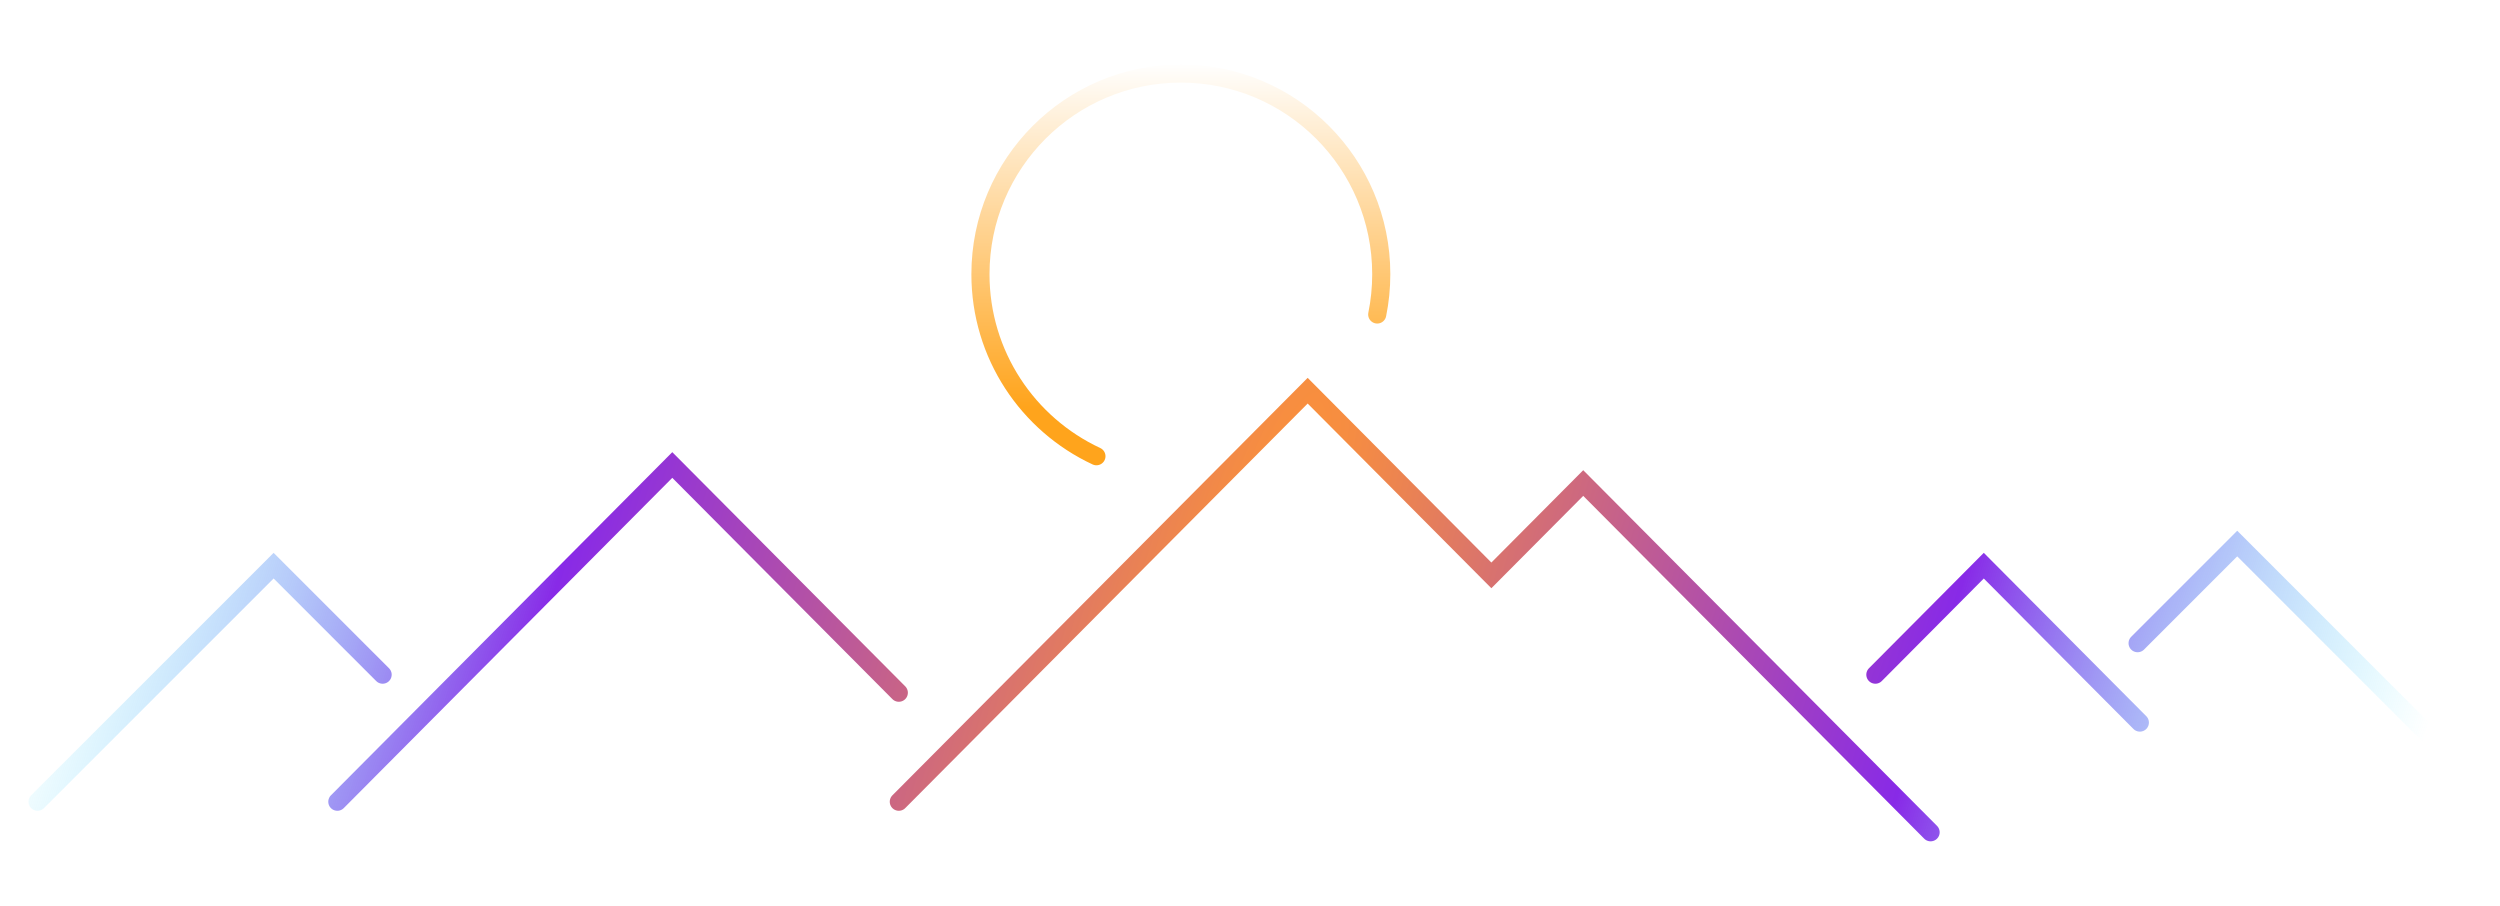
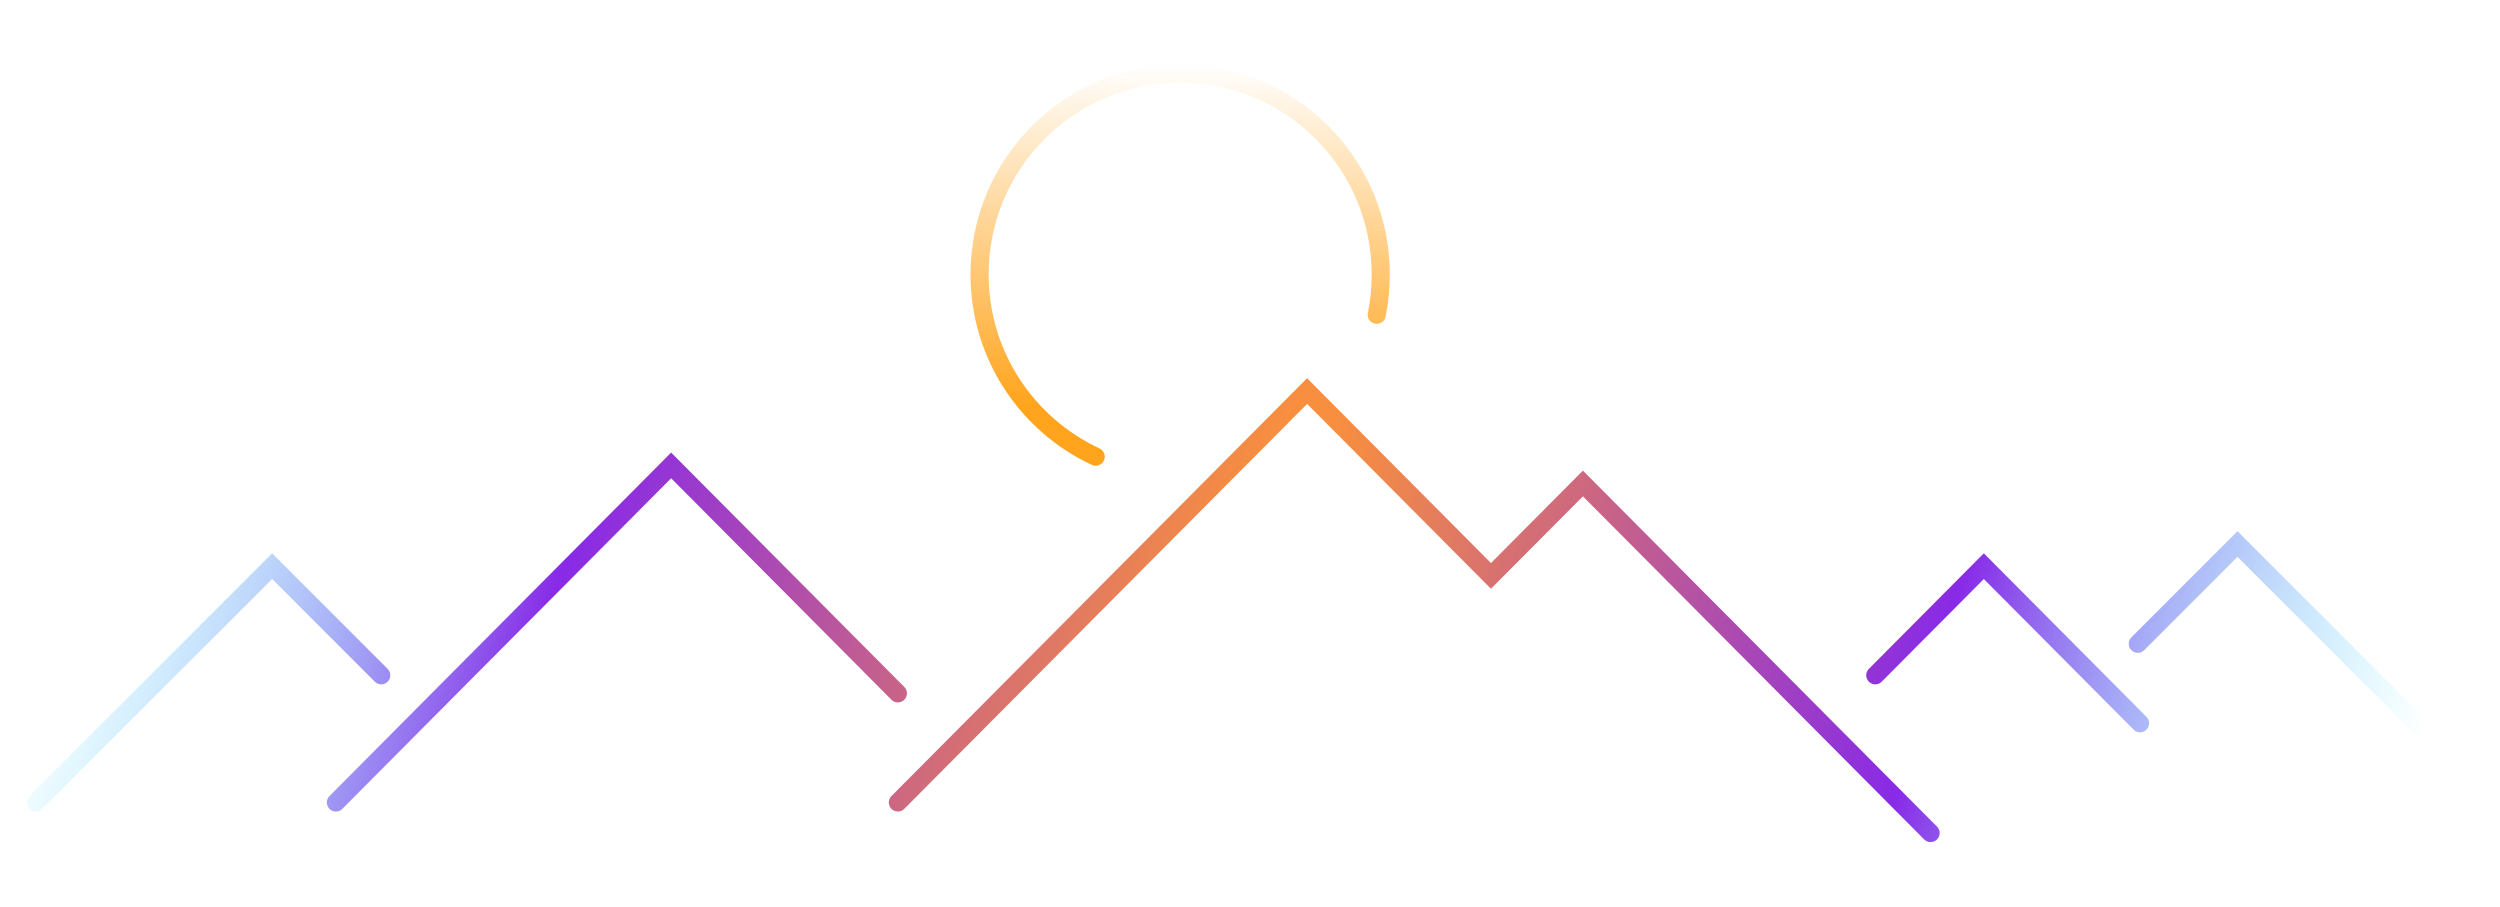
- <svg xmlns="http://www.w3.org/2000/svg" width="1104px" height="400px" version="1.1" xml:space="preserve" style="fill-rule:evenodd;clip-rule:evenodd;stroke-linecap:round;">
-   <g transform="matrix(1,0,0,1,-486,-944)">
-     <g id="stroke-mountains" transform="matrix(0.647248,0,0,0.447062,486.784,521.771)">
+ <svg xmlns="http://www.w3.org/2000/svg" width="1103px" height="400px" version="1.1" xml:space="preserve" style="fill-rule:evenodd;clip-rule:evenodd;stroke-linecap:round;">
+   <g transform="matrix(1,0,0,1,-565,-944)">
+     <g id="stroke-mountains" transform="matrix(0.647248,0,0,0.447062,565.009,521.771)">
      <rect x="0" y="944.454" width="1703.33" height="894.731" style="fill:none;" />
      <clipPath id="_clip1">
        <rect x="0" y="944.454" width="1703.33" height="894.731" />
      </clipPath>
      <g clip-path="url(#_clip1)">
        <g transform="matrix(1.545,0,0,1.5922,-463.387,-814.171)">
          <g transform="matrix(1,0,0,1.40487,320.727,1209.23)">
            <path d="M127.382,279.509L275.298,130.807L375.332,231.373M375.332,279.509L555.88,98L637.005,179.557L677.568,138.778L830.973,293M806.574,223.401L854.456,175.264L923.382,244.557M922.382,209.5L966.382,165.5L1065.88,265M147.382,223.401L99.245,175.264L-5,279.509" style="fill:none;fill-rule:nonzero;stroke:url(#_Radial2);stroke-width:8px;" />
          </g>
          <g transform="matrix(1,0,0,1.40487,323.727,1148.74)">
            <path d="M459.601,170C429.352,155.913 408.382,125.214 408.382,89.611C408.382,40.673 448.005,1 496.882,1C545.759,1 585.382,40.673 585.382,89.611C585.382,95.705 584.768,101.656 583.598,107.403" style="fill:none;fill-rule:nonzero;stroke:url(#_Linear3);stroke-width:8px;" />
          </g>
        </g>
      </g>
    </g>
  </g>
  <defs>
    <radialGradient id="_Radial2" cx="0" cy="0" r="1" gradientUnits="userSpaceOnUse" gradientTransform="matrix(490.559,152.5,-828.883,2666.33,530.941,195.5)">
      <stop offset="0" style="stop-color:rgb(255,149,52);stop-opacity:1" />
      <stop offset="0.58" style="stop-color:rgb(136,42,231);stop-opacity:1" />
      <stop offset="1" style="stop-color:rgb(70,236,255);stop-opacity:0" />
    </radialGradient>
    <linearGradient id="_Linear3" x1="0" y1="0" x2="1" y2="0" gradientUnits="userSpaceOnUse" gradientTransform="matrix(9.30673e-15,151.99,-151.99,9.30673e-15,490.86,-3.69401)">
      <stop offset="0" style="stop-color:white;stop-opacity:1" />
      <stop offset="1" style="stop-color:rgb(255,164,28);stop-opacity:1" />
    </linearGradient>
  </defs>
</svg>
